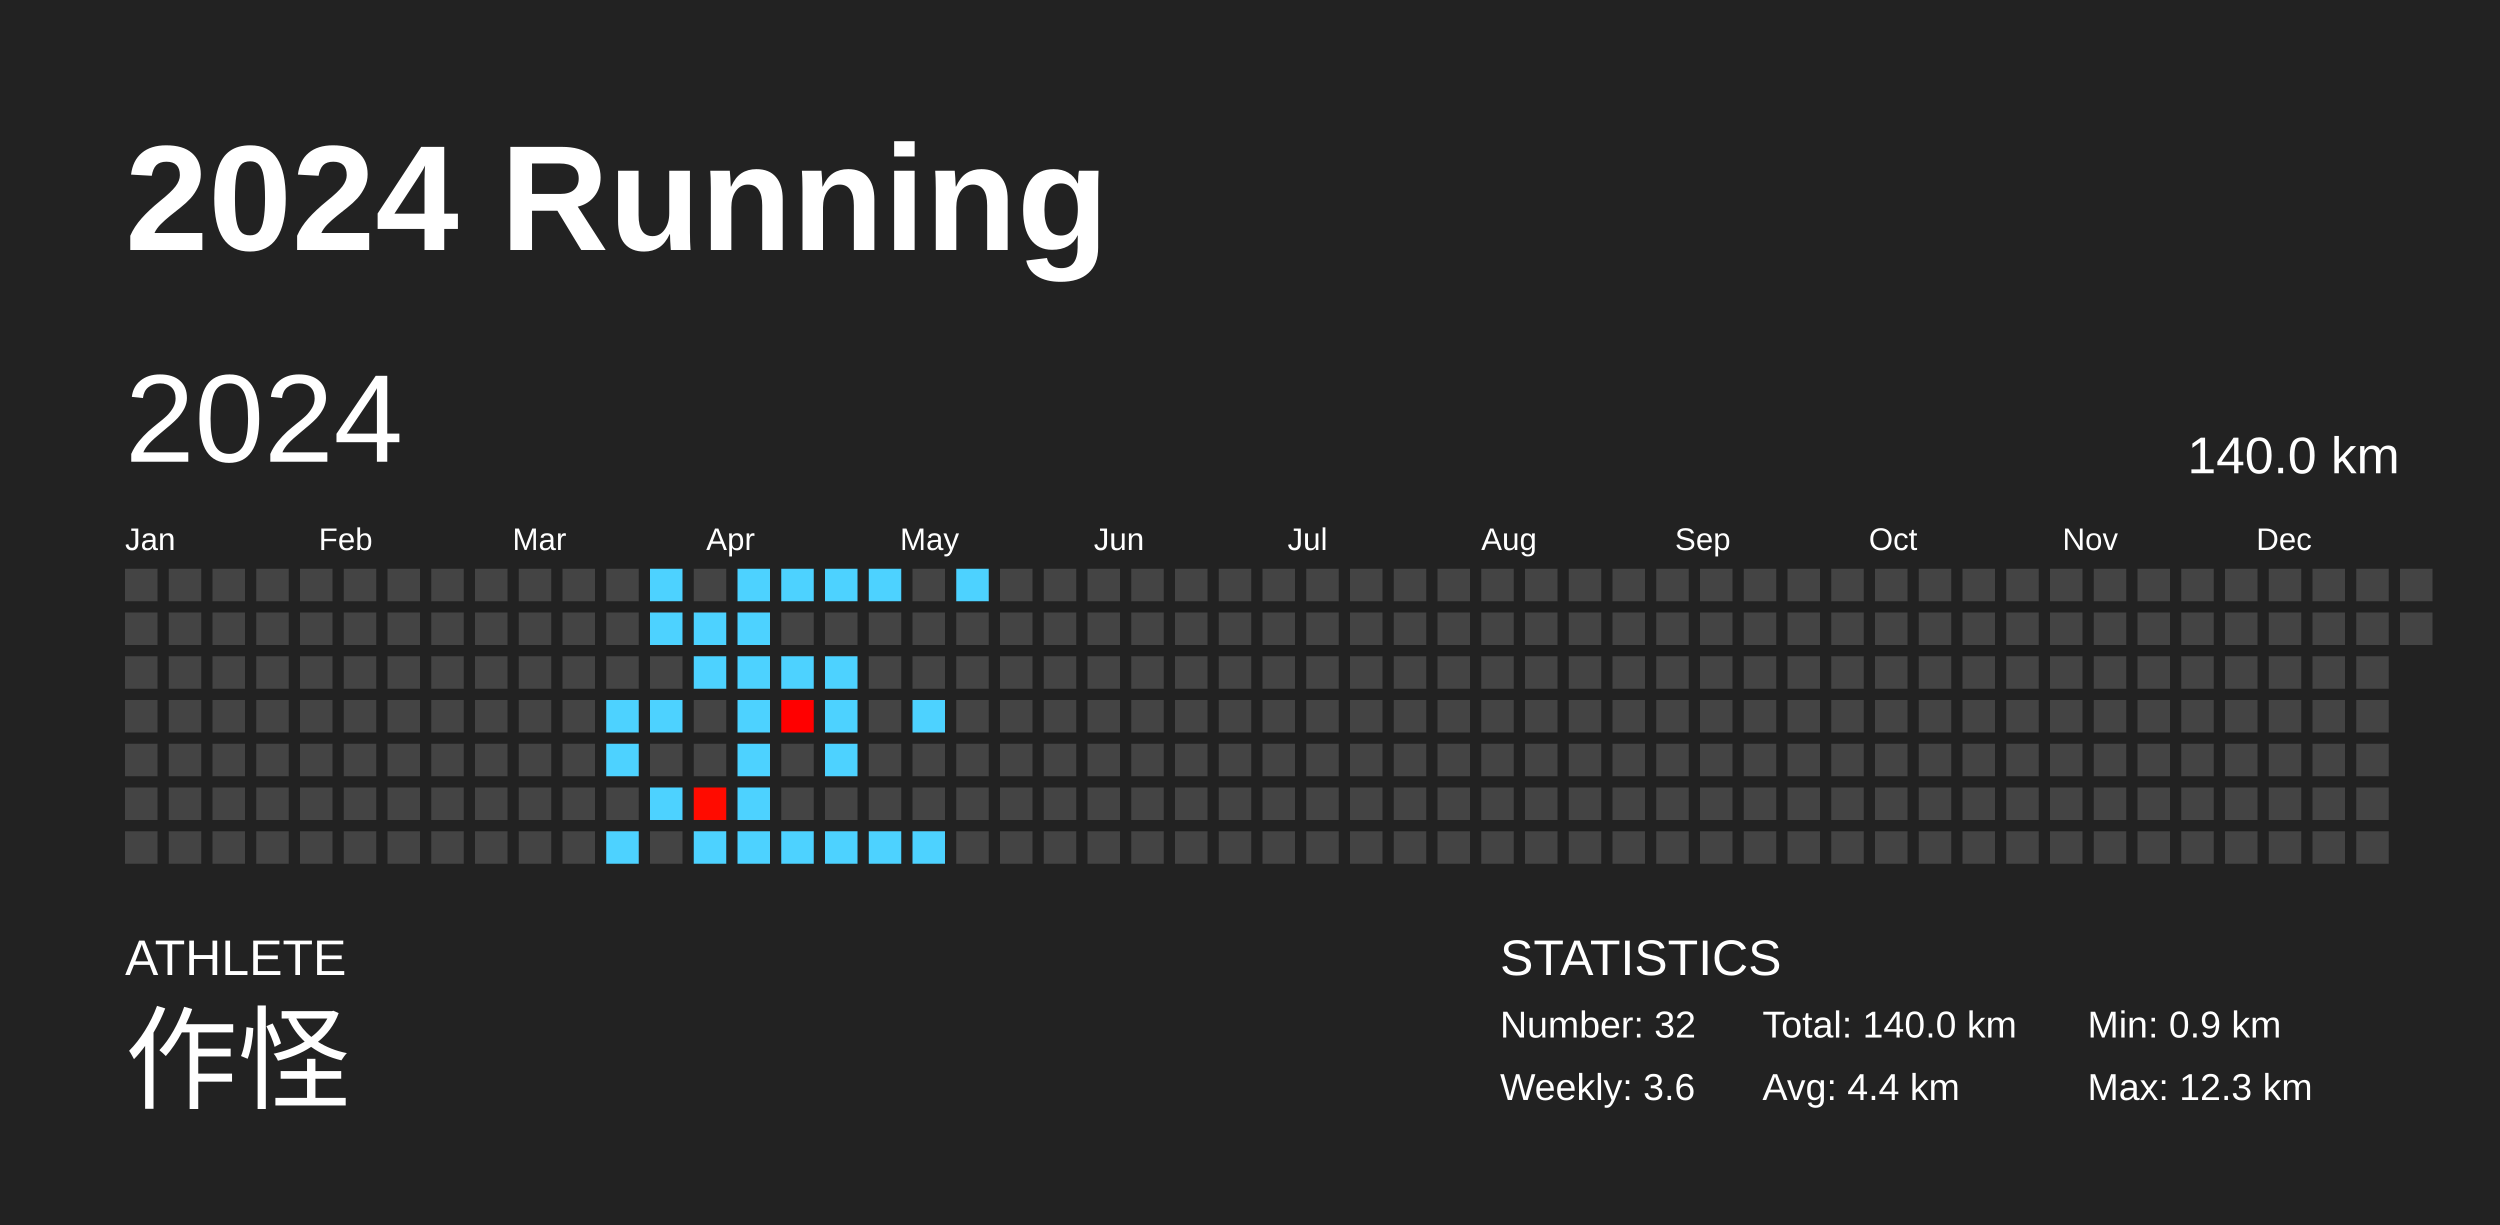
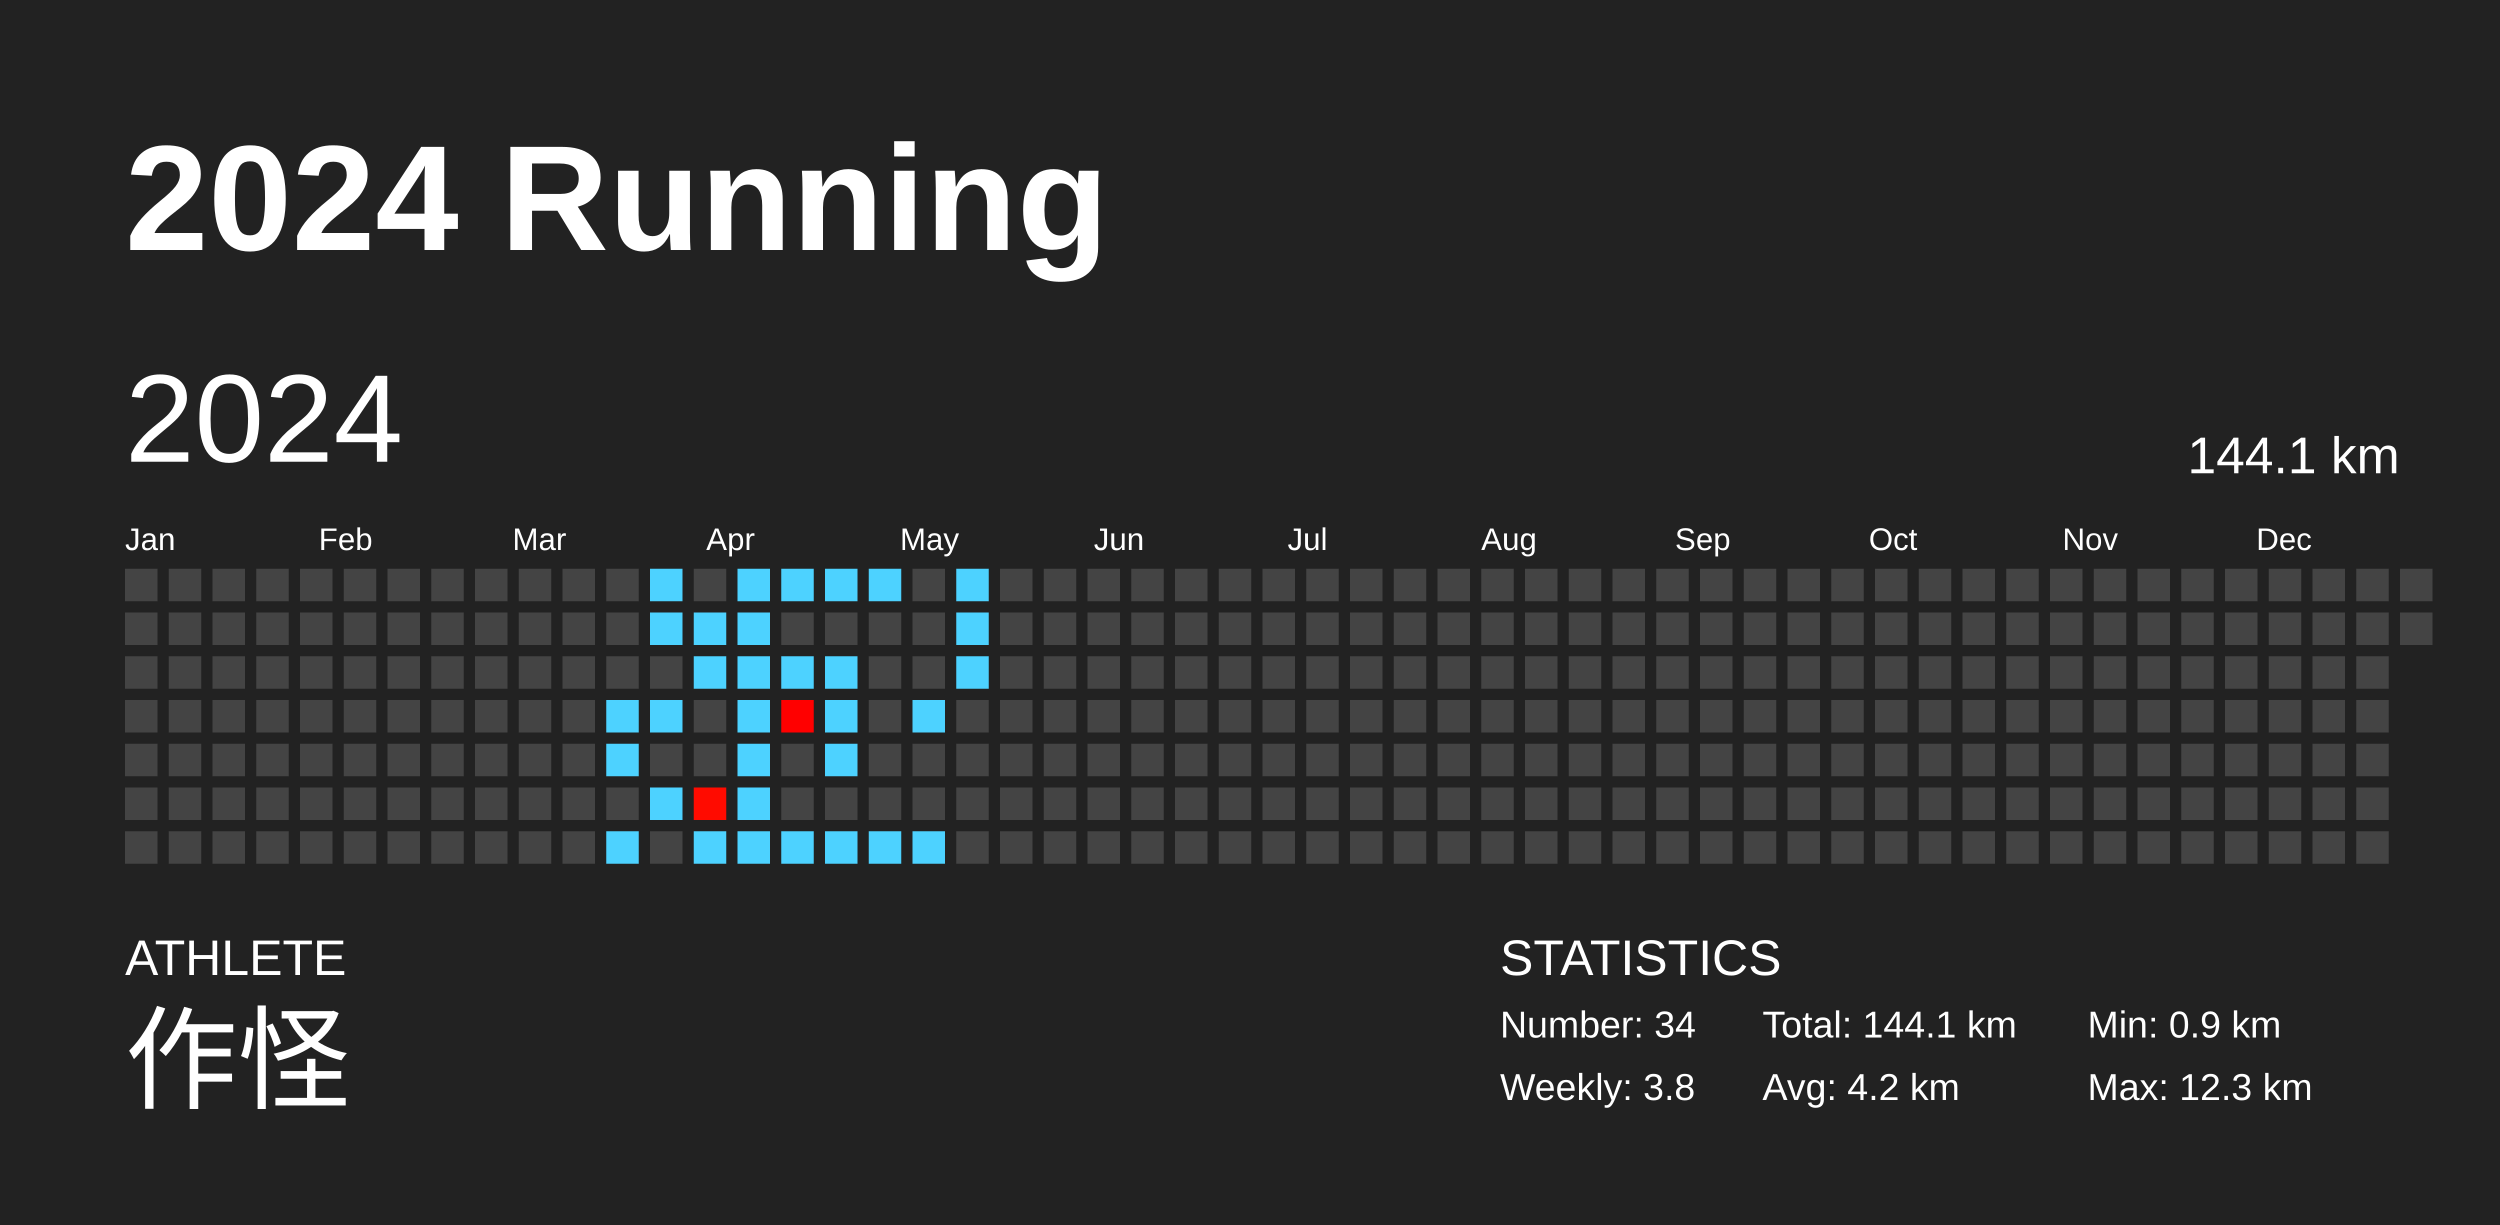
<svg xmlns="http://www.w3.org/2000/svg" baseProfile="full" height="98mm" version="1.1" viewBox="0,0,200,98" width="200mm">
  <defs />
  <rect fill="#222222" height="98" width="200" x="0" y="0" />
  <text fill="#FFFFFF" style="font-size:12px; font-family:Arial; font-weight:bold;" x="10" y="20">2024 Running</text>
  <text fill="#FFFFFF" style="font-size:4px; font-family:Arial" x="10" y="78">ATHLETE</text>
  <text fill="#FFFFFF" style="font-size:9px; font-family:Arial" x="10" y="88">作怪</text>
  <text fill="#FFFFFF" style="font-size:4px; font-family:Arial" x="120" y="78">STATISTICS</text>
-   <text fill="#FFFFFF" style="font-size:3px; font-family:Arial" x="120" y="83">Number: 32</text>
-   <text fill="#FFFFFF" style="font-size:3px; font-family:Arial" x="120" y="88">Weekly: 3.6</text>
-   <text fill="#FFFFFF" style="font-size:3px; font-family:Arial" x="141" y="83">Total: 140.0 km</text>
-   <text fill="#FFFFFF" style="font-size:3px; font-family:Arial" x="141" y="88">Avg: 4.4 km</text>
+   <text fill="#FFFFFF" style="font-size:3px; font-family:Arial" x="120" y="83">Number: 34</text>
+   <text fill="#FFFFFF" style="font-size:3px; font-family:Arial" x="120" y="88">Weekly: 3.8</text>
+   <text fill="#FFFFFF" style="font-size:3px; font-family:Arial" x="141" y="83">Total: 144.1 km</text>
+   <text fill="#FFFFFF" style="font-size:3px; font-family:Arial" x="141" y="88">Avg: 4.2 km</text>
  <text fill="#FFFFFF" style="font-size:3px; font-family:Arial" x="167" y="83">Min: 0.9 km</text>
  <text fill="#FFFFFF" style="font-size:3px; font-family:Arial" x="167" y="88">Max: 12.3 km</text>
  <text dominant-baseline="hanging" fill="#FFFFFF" style="font-size:10.0px; font-family:Arial;" x="10" y="30">2024</text>
-   <text dominant-baseline="hanging" fill="#FFFFFF" style="font-size:4.125px; font-family:Arial;" x="175" y="35">140.0 km</text>
+   <text dominant-baseline="hanging" fill="#FFFFFF" style="font-size:4.125px; font-family:Arial;" x="175" y="35">144.1 km</text>
  <text fill="#FFFFFF" style="font-size:2.5px; font-family:Arial" x="10.0" y="44">Jan</text>
  <text fill="#FFFFFF" style="font-size:2.5px; font-family:Arial" x="25.5" y="44">Feb</text>
  <text fill="#FFFFFF" style="font-size:2.5px; font-family:Arial" x="41.0" y="44">Mar</text>
  <text fill="#FFFFFF" style="font-size:2.5px; font-family:Arial" x="56.5" y="44">Apr</text>
  <text fill="#FFFFFF" style="font-size:2.5px; font-family:Arial" x="72.0" y="44">May</text>
  <text fill="#FFFFFF" style="font-size:2.5px; font-family:Arial" x="87.5" y="44">Jun</text>
  <text fill="#FFFFFF" style="font-size:2.5px; font-family:Arial" x="103.0" y="44">Jul</text>
  <text fill="#FFFFFF" style="font-size:2.5px; font-family:Arial" x="118.5" y="44">Aug</text>
  <text fill="#FFFFFF" style="font-size:2.5px; font-family:Arial" x="134.0" y="44">Sep</text>
  <text fill="#FFFFFF" style="font-size:2.5px; font-family:Arial" x="149.5" y="44">Oct</text>
  <text fill="#FFFFFF" style="font-size:2.5px; font-family:Arial" x="165.0" y="44">Nov</text>
  <text fill="#FFFFFF" style="font-size:2.5px; font-family:Arial" x="180.5" y="44">Dec</text>
  <rect fill="#444444" height="2.6" width="2.6" x="10.0" y="45.5" />
  <rect fill="#444444" height="2.6" width="2.6" x="10.0" y="49.0" />
  <rect fill="#444444" height="2.6" width="2.6" x="10.0" y="52.5" />
  <rect fill="#444444" height="2.6" width="2.6" x="10.0" y="56.0" />
  <rect fill="#444444" height="2.6" width="2.6" x="10.0" y="59.5" />
  <rect fill="#444444" height="2.6" width="2.6" x="10.0" y="63.0" />
  <rect fill="#444444" height="2.6" width="2.6" x="10.0" y="66.5" />
  <rect fill="#444444" height="2.6" width="2.6" x="13.5" y="45.5" />
  <rect fill="#444444" height="2.6" width="2.6" x="13.5" y="49.0" />
  <rect fill="#444444" height="2.6" width="2.6" x="13.5" y="52.5" />
  <rect fill="#444444" height="2.6" width="2.6" x="13.5" y="56.0" />
  <rect fill="#444444" height="2.6" width="2.6" x="13.5" y="59.5" />
  <rect fill="#444444" height="2.6" width="2.6" x="13.5" y="63.0" />
  <rect fill="#444444" height="2.6" width="2.6" x="13.5" y="66.5" />
  <rect fill="#444444" height="2.6" width="2.6" x="17.0" y="45.5" />
  <rect fill="#444444" height="2.6" width="2.6" x="17.0" y="49.0" />
  <rect fill="#444444" height="2.6" width="2.6" x="17.0" y="52.5" />
  <rect fill="#444444" height="2.6" width="2.6" x="17.0" y="56.0" />
  <rect fill="#444444" height="2.6" width="2.6" x="17.0" y="59.5" />
  <rect fill="#444444" height="2.6" width="2.6" x="17.0" y="63.0" />
  <rect fill="#444444" height="2.6" width="2.6" x="17.0" y="66.5" />
  <rect fill="#444444" height="2.6" width="2.6" x="20.5" y="45.5" />
  <rect fill="#444444" height="2.6" width="2.6" x="20.5" y="49.0" />
  <rect fill="#444444" height="2.6" width="2.6" x="20.5" y="52.5" />
  <rect fill="#444444" height="2.6" width="2.6" x="20.5" y="56.0" />
  <rect fill="#444444" height="2.6" width="2.6" x="20.5" y="59.5" />
  <rect fill="#444444" height="2.6" width="2.6" x="20.5" y="63.0" />
  <rect fill="#444444" height="2.6" width="2.6" x="20.5" y="66.5" />
  <rect fill="#444444" height="2.6" width="2.6" x="24.0" y="45.5" />
  <rect fill="#444444" height="2.6" width="2.6" x="24.0" y="49.0" />
  <rect fill="#444444" height="2.6" width="2.6" x="24.0" y="52.5" />
  <rect fill="#444444" height="2.6" width="2.6" x="24.0" y="56.0" />
  <rect fill="#444444" height="2.6" width="2.6" x="24.0" y="59.5" />
  <rect fill="#444444" height="2.6" width="2.6" x="24.0" y="63.0" />
  <rect fill="#444444" height="2.6" width="2.6" x="24.0" y="66.5" />
  <rect fill="#444444" height="2.6" width="2.6" x="27.5" y="45.5" />
  <rect fill="#444444" height="2.6" width="2.6" x="27.5" y="49.0" />
  <rect fill="#444444" height="2.6" width="2.6" x="27.5" y="52.5" />
  <rect fill="#444444" height="2.6" width="2.6" x="27.5" y="56.0" />
  <rect fill="#444444" height="2.6" width="2.6" x="27.5" y="59.5" />
  <rect fill="#444444" height="2.6" width="2.6" x="27.5" y="63.0" />
  <rect fill="#444444" height="2.6" width="2.6" x="27.5" y="66.5" />
  <rect fill="#444444" height="2.6" width="2.6" x="31.0" y="45.5" />
  <rect fill="#444444" height="2.6" width="2.6" x="31.0" y="49.0" />
  <rect fill="#444444" height="2.6" width="2.6" x="31.0" y="52.5" />
  <rect fill="#444444" height="2.6" width="2.6" x="31.0" y="56.0" />
  <rect fill="#444444" height="2.6" width="2.6" x="31.0" y="59.5" />
  <rect fill="#444444" height="2.6" width="2.6" x="31.0" y="63.0" />
  <rect fill="#444444" height="2.6" width="2.6" x="31.0" y="66.5" />
  <rect fill="#444444" height="2.6" width="2.6" x="34.5" y="45.5" />
  <rect fill="#444444" height="2.6" width="2.6" x="34.5" y="49.0" />
  <rect fill="#444444" height="2.6" width="2.6" x="34.5" y="52.5" />
  <rect fill="#444444" height="2.6" width="2.6" x="34.5" y="56.0" />
  <rect fill="#444444" height="2.6" width="2.6" x="34.5" y="59.5" />
  <rect fill="#444444" height="2.6" width="2.6" x="34.5" y="63.0" />
  <rect fill="#444444" height="2.6" width="2.6" x="34.5" y="66.5" />
  <rect fill="#444444" height="2.6" width="2.6" x="38.0" y="45.5" />
  <rect fill="#444444" height="2.6" width="2.6" x="38.0" y="49.0" />
  <rect fill="#444444" height="2.6" width="2.6" x="38.0" y="52.5" />
  <rect fill="#444444" height="2.6" width="2.6" x="38.0" y="56.0" />
  <rect fill="#444444" height="2.6" width="2.6" x="38.0" y="59.5" />
  <rect fill="#444444" height="2.6" width="2.6" x="38.0" y="63.0" />
  <rect fill="#444444" height="2.6" width="2.6" x="38.0" y="66.5" />
  <rect fill="#444444" height="2.6" width="2.6" x="41.5" y="45.5" />
  <rect fill="#444444" height="2.6" width="2.6" x="41.5" y="49.0" />
  <rect fill="#444444" height="2.6" width="2.6" x="41.5" y="52.5" />
  <rect fill="#444444" height="2.6" width="2.6" x="41.5" y="56.0" />
  <rect fill="#444444" height="2.6" width="2.6" x="41.5" y="59.5" />
  <rect fill="#444444" height="2.6" width="2.6" x="41.5" y="63.0" />
  <rect fill="#444444" height="2.6" width="2.6" x="41.5" y="66.5" />
  <rect fill="#444444" height="2.6" width="2.6" x="45.0" y="45.5" />
  <rect fill="#444444" height="2.6" width="2.6" x="45.0" y="49.0" />
  <rect fill="#444444" height="2.6" width="2.6" x="45.0" y="52.5" />
  <rect fill="#444444" height="2.6" width="2.6" x="45.0" y="56.0" />
  <rect fill="#444444" height="2.6" width="2.6" x="45.0" y="59.5" />
  <rect fill="#444444" height="2.6" width="2.6" x="45.0" y="63.0" />
  <rect fill="#444444" height="2.6" width="2.6" x="45.0" y="66.5" />
  <rect fill="#444444" height="2.6" width="2.6" x="48.5" y="45.5" />
  <rect fill="#444444" height="2.6" width="2.6" x="48.5" y="49.0" />
  <rect fill="#444444" height="2.6" width="2.6" x="48.5" y="52.5" />
  <rect fill="#4dd2ff" height="2.6" width="2.6" x="48.5" y="56.0" />
  <rect fill="#4dd2ff" height="2.6" width="2.6" x="48.5" y="59.5" />
  <rect fill="#444444" height="2.6" width="2.6" x="48.5" y="63.0" />
  <rect fill="#4dd2ff" height="2.6" width="2.6" x="48.5" y="66.5" />
  <rect fill="#4dd2ff" height="2.6" width="2.6" x="52.0" y="45.5" />
  <rect fill="#4dd2ff" height="2.6" width="2.6" x="52.0" y="49.0" />
  <rect fill="#444444" height="2.6" width="2.6" x="52.0" y="52.5" />
  <rect fill="#4dd2ff" height="2.6" width="2.6" x="52.0" y="56.0" />
  <rect fill="#444444" height="2.6" width="2.6" x="52.0" y="59.5" />
  <rect fill="#4dd2ff" height="2.6" width="2.6" x="52.0" y="63.0" />
  <rect fill="#444444" height="2.6" width="2.6" x="52.0" y="66.5" />
  <rect fill="#444444" height="2.6" width="2.6" x="55.5" y="45.5" />
  <rect fill="#4dd2ff" height="2.6" width="2.6" x="55.5" y="49.0" />
  <rect fill="#4dd2ff" height="2.6" width="2.6" x="55.5" y="52.5" />
  <rect fill="#444444" height="2.6" width="2.6" x="55.5" y="56.0" />
  <rect fill="#444444" height="2.6" width="2.6" x="55.5" y="59.5" />
  <rect fill="#ff0b00" height="2.6" width="2.6" x="55.5" y="63.0" />
  <rect fill="#4dd2ff" height="2.6" width="2.6" x="55.5" y="66.5" />
  <rect fill="#4dd2ff" height="2.6" width="2.6" x="59.0" y="45.5" />
  <rect fill="#4dd2ff" height="2.6" width="2.6" x="59.0" y="49.0" />
  <rect fill="#4dd2ff" height="2.6" width="2.6" x="59.0" y="52.5" />
  <rect fill="#4dd2ff" height="2.6" width="2.6" x="59.0" y="56.0" />
  <rect fill="#4dd2ff" height="2.6" width="2.6" x="59.0" y="59.5" />
  <rect fill="#4dd2ff" height="2.6" width="2.6" x="59.0" y="63.0" />
  <rect fill="#4dd2ff" height="2.6" width="2.6" x="59.0" y="66.5" />
  <rect fill="#4dd2ff" height="2.6" width="2.6" x="62.5" y="45.5" />
  <rect fill="#444444" height="2.6" width="2.6" x="62.5" y="49.0" />
  <rect fill="#4dd2ff" height="2.6" width="2.6" x="62.5" y="52.5" />
  <rect fill="#ff0000" height="2.6" width="2.6" x="62.5" y="56.0" />
  <rect fill="#444444" height="2.6" width="2.6" x="62.5" y="59.5" />
  <rect fill="#444444" height="2.6" width="2.6" x="62.5" y="63.0" />
  <rect fill="#4dd2ff" height="2.6" width="2.6" x="62.5" y="66.5" />
  <rect fill="#4dd2ff" height="2.6" width="2.6" x="66.0" y="45.5" />
  <rect fill="#444444" height="2.6" width="2.6" x="66.0" y="49.0" />
  <rect fill="#4dd2ff" height="2.6" width="2.6" x="66.0" y="52.5" />
  <rect fill="#4dd2ff" height="2.6" width="2.6" x="66.0" y="56.0" />
  <rect fill="#4dd2ff" height="2.6" width="2.6" x="66.0" y="59.5" />
  <rect fill="#444444" height="2.6" width="2.6" x="66.0" y="63.0" />
  <rect fill="#4dd2ff" height="2.6" width="2.6" x="66.0" y="66.5" />
  <rect fill="#4dd2ff" height="2.6" width="2.6" x="69.5" y="45.5" />
  <rect fill="#444444" height="2.6" width="2.6" x="69.5" y="49.0" />
  <rect fill="#444444" height="2.6" width="2.6" x="69.5" y="52.5" />
  <rect fill="#444444" height="2.6" width="2.6" x="69.5" y="56.0" />
  <rect fill="#444444" height="2.6" width="2.6" x="69.5" y="59.5" />
  <rect fill="#444444" height="2.6" width="2.6" x="69.5" y="63.0" />
  <rect fill="#4dd2ff" height="2.6" width="2.6" x="69.5" y="66.5" />
  <rect fill="#444444" height="2.6" width="2.6" x="73.0" y="45.5" />
  <rect fill="#444444" height="2.6" width="2.6" x="73.0" y="49.0" />
  <rect fill="#444444" height="2.6" width="2.6" x="73.0" y="52.5" />
  <rect fill="#4dd2ff" height="2.6" width="2.6" x="73.0" y="56.0" />
  <rect fill="#444444" height="2.6" width="2.6" x="73.0" y="59.5" />
  <rect fill="#444444" height="2.6" width="2.6" x="73.0" y="63.0" />
  <rect fill="#4dd2ff" height="2.6" width="2.6" x="73.0" y="66.5" />
  <rect fill="#4dd2ff" height="2.6" width="2.6" x="76.5" y="45.5" />
-   <rect fill="#444444" height="2.6" width="2.6" x="76.5" y="49.0" />
-   <rect fill="#444444" height="2.6" width="2.6" x="76.5" y="52.5" />
+   <rect fill="#4dd2ff" height="2.6" width="2.6" x="76.5" y="49.0" />
+   <rect fill="#4dd2ff" height="2.6" width="2.6" x="76.5" y="52.5" />
  <rect fill="#444444" height="2.6" width="2.6" x="76.5" y="56.0" />
  <rect fill="#444444" height="2.6" width="2.6" x="76.5" y="59.5" />
  <rect fill="#444444" height="2.6" width="2.6" x="76.5" y="63.0" />
  <rect fill="#444444" height="2.6" width="2.6" x="76.5" y="66.5" />
  <rect fill="#444444" height="2.6" width="2.6" x="80.0" y="45.5" />
  <rect fill="#444444" height="2.6" width="2.6" x="80.0" y="49.0" />
  <rect fill="#444444" height="2.6" width="2.6" x="80.0" y="52.5" />
  <rect fill="#444444" height="2.6" width="2.6" x="80.0" y="56.0" />
  <rect fill="#444444" height="2.6" width="2.6" x="80.0" y="59.5" />
  <rect fill="#444444" height="2.6" width="2.6" x="80.0" y="63.0" />
  <rect fill="#444444" height="2.6" width="2.6" x="80.0" y="66.5" />
  <rect fill="#444444" height="2.6" width="2.6" x="83.5" y="45.5" />
  <rect fill="#444444" height="2.6" width="2.6" x="83.5" y="49.0" />
  <rect fill="#444444" height="2.6" width="2.6" x="83.5" y="52.5" />
  <rect fill="#444444" height="2.6" width="2.6" x="83.5" y="56.0" />
  <rect fill="#444444" height="2.6" width="2.6" x="83.5" y="59.5" />
  <rect fill="#444444" height="2.6" width="2.6" x="83.5" y="63.0" />
  <rect fill="#444444" height="2.6" width="2.6" x="83.5" y="66.5" />
  <rect fill="#444444" height="2.6" width="2.6" x="87.0" y="45.5" />
  <rect fill="#444444" height="2.6" width="2.6" x="87.0" y="49.0" />
  <rect fill="#444444" height="2.6" width="2.6" x="87.0" y="52.5" />
  <rect fill="#444444" height="2.6" width="2.6" x="87.0" y="56.0" />
  <rect fill="#444444" height="2.6" width="2.6" x="87.0" y="59.5" />
  <rect fill="#444444" height="2.6" width="2.6" x="87.0" y="63.0" />
  <rect fill="#444444" height="2.6" width="2.6" x="87.0" y="66.5" />
  <rect fill="#444444" height="2.6" width="2.6" x="90.5" y="45.5" />
  <rect fill="#444444" height="2.6" width="2.6" x="90.5" y="49.0" />
  <rect fill="#444444" height="2.6" width="2.6" x="90.5" y="52.5" />
  <rect fill="#444444" height="2.6" width="2.6" x="90.5" y="56.0" />
  <rect fill="#444444" height="2.6" width="2.6" x="90.5" y="59.5" />
  <rect fill="#444444" height="2.6" width="2.6" x="90.5" y="63.0" />
  <rect fill="#444444" height="2.6" width="2.6" x="90.5" y="66.5" />
  <rect fill="#444444" height="2.6" width="2.6" x="94.0" y="45.5" />
  <rect fill="#444444" height="2.6" width="2.6" x="94.0" y="49.0" />
  <rect fill="#444444" height="2.6" width="2.6" x="94.0" y="52.5" />
  <rect fill="#444444" height="2.6" width="2.6" x="94.0" y="56.0" />
  <rect fill="#444444" height="2.6" width="2.6" x="94.0" y="59.5" />
  <rect fill="#444444" height="2.6" width="2.6" x="94.0" y="63.0" />
  <rect fill="#444444" height="2.6" width="2.6" x="94.0" y="66.5" />
  <rect fill="#444444" height="2.6" width="2.6" x="97.5" y="45.5" />
  <rect fill="#444444" height="2.6" width="2.6" x="97.5" y="49.0" />
  <rect fill="#444444" height="2.6" width="2.6" x="97.5" y="52.5" />
  <rect fill="#444444" height="2.6" width="2.6" x="97.5" y="56.0" />
  <rect fill="#444444" height="2.6" width="2.6" x="97.5" y="59.5" />
  <rect fill="#444444" height="2.6" width="2.6" x="97.5" y="63.0" />
  <rect fill="#444444" height="2.6" width="2.6" x="97.5" y="66.5" />
  <rect fill="#444444" height="2.6" width="2.6" x="101.0" y="45.5" />
  <rect fill="#444444" height="2.6" width="2.6" x="101.0" y="49.0" />
  <rect fill="#444444" height="2.6" width="2.6" x="101.0" y="52.5" />
  <rect fill="#444444" height="2.6" width="2.6" x="101.0" y="56.0" />
  <rect fill="#444444" height="2.6" width="2.6" x="101.0" y="59.5" />
  <rect fill="#444444" height="2.6" width="2.6" x="101.0" y="63.0" />
  <rect fill="#444444" height="2.6" width="2.6" x="101.0" y="66.5" />
  <rect fill="#444444" height="2.6" width="2.6" x="104.5" y="45.5" />
  <rect fill="#444444" height="2.6" width="2.6" x="104.5" y="49.0" />
  <rect fill="#444444" height="2.6" width="2.6" x="104.5" y="52.5" />
  <rect fill="#444444" height="2.6" width="2.6" x="104.5" y="56.0" />
  <rect fill="#444444" height="2.6" width="2.6" x="104.5" y="59.5" />
  <rect fill="#444444" height="2.6" width="2.6" x="104.5" y="63.0" />
  <rect fill="#444444" height="2.6" width="2.6" x="104.5" y="66.5" />
  <rect fill="#444444" height="2.6" width="2.6" x="108.0" y="45.5" />
  <rect fill="#444444" height="2.6" width="2.6" x="108.0" y="49.0" />
  <rect fill="#444444" height="2.6" width="2.6" x="108.0" y="52.5" />
  <rect fill="#444444" height="2.6" width="2.6" x="108.0" y="56.0" />
  <rect fill="#444444" height="2.6" width="2.6" x="108.0" y="59.5" />
  <rect fill="#444444" height="2.6" width="2.6" x="108.0" y="63.0" />
  <rect fill="#444444" height="2.6" width="2.6" x="108.0" y="66.5" />
  <rect fill="#444444" height="2.6" width="2.6" x="111.5" y="45.5" />
  <rect fill="#444444" height="2.6" width="2.6" x="111.5" y="49.0" />
  <rect fill="#444444" height="2.6" width="2.6" x="111.5" y="52.5" />
  <rect fill="#444444" height="2.6" width="2.6" x="111.5" y="56.0" />
  <rect fill="#444444" height="2.6" width="2.6" x="111.5" y="59.5" />
  <rect fill="#444444" height="2.6" width="2.6" x="111.5" y="63.0" />
  <rect fill="#444444" height="2.6" width="2.6" x="111.5" y="66.5" />
  <rect fill="#444444" height="2.6" width="2.6" x="115.0" y="45.5" />
  <rect fill="#444444" height="2.6" width="2.6" x="115.0" y="49.0" />
  <rect fill="#444444" height="2.6" width="2.6" x="115.0" y="52.5" />
  <rect fill="#444444" height="2.6" width="2.6" x="115.0" y="56.0" />
  <rect fill="#444444" height="2.6" width="2.6" x="115.0" y="59.5" />
  <rect fill="#444444" height="2.6" width="2.6" x="115.0" y="63.0" />
  <rect fill="#444444" height="2.6" width="2.6" x="115.0" y="66.5" />
  <rect fill="#444444" height="2.6" width="2.6" x="118.5" y="45.5" />
  <rect fill="#444444" height="2.6" width="2.6" x="118.5" y="49.0" />
  <rect fill="#444444" height="2.6" width="2.6" x="118.5" y="52.5" />
  <rect fill="#444444" height="2.6" width="2.6" x="118.5" y="56.0" />
  <rect fill="#444444" height="2.6" width="2.6" x="118.5" y="59.5" />
  <rect fill="#444444" height="2.6" width="2.6" x="118.5" y="63.0" />
  <rect fill="#444444" height="2.6" width="2.6" x="118.5" y="66.5" />
  <rect fill="#444444" height="2.6" width="2.6" x="122.0" y="45.5" />
  <rect fill="#444444" height="2.6" width="2.6" x="122.0" y="49.0" />
  <rect fill="#444444" height="2.6" width="2.6" x="122.0" y="52.5" />
  <rect fill="#444444" height="2.6" width="2.6" x="122.0" y="56.0" />
  <rect fill="#444444" height="2.6" width="2.6" x="122.0" y="59.5" />
  <rect fill="#444444" height="2.6" width="2.6" x="122.0" y="63.0" />
  <rect fill="#444444" height="2.6" width="2.6" x="122.0" y="66.5" />
  <rect fill="#444444" height="2.6" width="2.6" x="125.5" y="45.5" />
  <rect fill="#444444" height="2.6" width="2.6" x="125.5" y="49.0" />
  <rect fill="#444444" height="2.6" width="2.6" x="125.5" y="52.5" />
  <rect fill="#444444" height="2.6" width="2.6" x="125.5" y="56.0" />
  <rect fill="#444444" height="2.6" width="2.6" x="125.5" y="59.5" />
  <rect fill="#444444" height="2.6" width="2.6" x="125.5" y="63.0" />
  <rect fill="#444444" height="2.6" width="2.6" x="125.5" y="66.5" />
  <rect fill="#444444" height="2.6" width="2.6" x="129.0" y="45.5" />
  <rect fill="#444444" height="2.6" width="2.6" x="129.0" y="49.0" />
  <rect fill="#444444" height="2.6" width="2.6" x="129.0" y="52.5" />
  <rect fill="#444444" height="2.6" width="2.6" x="129.0" y="56.0" />
  <rect fill="#444444" height="2.6" width="2.6" x="129.0" y="59.5" />
  <rect fill="#444444" height="2.6" width="2.6" x="129.0" y="63.0" />
  <rect fill="#444444" height="2.6" width="2.6" x="129.0" y="66.5" />
  <rect fill="#444444" height="2.6" width="2.6" x="132.5" y="45.5" />
  <rect fill="#444444" height="2.6" width="2.6" x="132.5" y="49.0" />
  <rect fill="#444444" height="2.6" width="2.6" x="132.5" y="52.5" />
  <rect fill="#444444" height="2.6" width="2.6" x="132.5" y="56.0" />
  <rect fill="#444444" height="2.6" width="2.6" x="132.5" y="59.5" />
  <rect fill="#444444" height="2.6" width="2.6" x="132.5" y="63.0" />
  <rect fill="#444444" height="2.6" width="2.6" x="132.5" y="66.5" />
  <rect fill="#444444" height="2.6" width="2.6" x="136.0" y="45.5" />
  <rect fill="#444444" height="2.6" width="2.6" x="136.0" y="49.0" />
  <rect fill="#444444" height="2.6" width="2.6" x="136.0" y="52.5" />
  <rect fill="#444444" height="2.6" width="2.6" x="136.0" y="56.0" />
  <rect fill="#444444" height="2.6" width="2.6" x="136.0" y="59.5" />
  <rect fill="#444444" height="2.6" width="2.6" x="136.0" y="63.0" />
  <rect fill="#444444" height="2.6" width="2.6" x="136.0" y="66.5" />
  <rect fill="#444444" height="2.6" width="2.6" x="139.5" y="45.5" />
  <rect fill="#444444" height="2.6" width="2.6" x="139.5" y="49.0" />
  <rect fill="#444444" height="2.6" width="2.6" x="139.5" y="52.5" />
  <rect fill="#444444" height="2.6" width="2.6" x="139.5" y="56.0" />
  <rect fill="#444444" height="2.6" width="2.6" x="139.5" y="59.5" />
  <rect fill="#444444" height="2.6" width="2.6" x="139.5" y="63.0" />
  <rect fill="#444444" height="2.6" width="2.6" x="139.5" y="66.5" />
  <rect fill="#444444" height="2.6" width="2.6" x="143.0" y="45.5" />
  <rect fill="#444444" height="2.6" width="2.6" x="143.0" y="49.0" />
  <rect fill="#444444" height="2.6" width="2.6" x="143.0" y="52.5" />
  <rect fill="#444444" height="2.6" width="2.6" x="143.0" y="56.0" />
  <rect fill="#444444" height="2.6" width="2.6" x="143.0" y="59.5" />
  <rect fill="#444444" height="2.6" width="2.6" x="143.0" y="63.0" />
  <rect fill="#444444" height="2.6" width="2.6" x="143.0" y="66.5" />
  <rect fill="#444444" height="2.6" width="2.6" x="146.5" y="45.5" />
  <rect fill="#444444" height="2.6" width="2.6" x="146.5" y="49.0" />
  <rect fill="#444444" height="2.6" width="2.6" x="146.5" y="52.5" />
  <rect fill="#444444" height="2.6" width="2.6" x="146.5" y="56.0" />
  <rect fill="#444444" height="2.6" width="2.6" x="146.5" y="59.5" />
  <rect fill="#444444" height="2.6" width="2.6" x="146.5" y="63.0" />
  <rect fill="#444444" height="2.6" width="2.6" x="146.5" y="66.5" />
  <rect fill="#444444" height="2.6" width="2.6" x="150.0" y="45.5" />
  <rect fill="#444444" height="2.6" width="2.6" x="150.0" y="49.0" />
  <rect fill="#444444" height="2.6" width="2.6" x="150.0" y="52.5" />
  <rect fill="#444444" height="2.6" width="2.6" x="150.0" y="56.0" />
  <rect fill="#444444" height="2.6" width="2.6" x="150.0" y="59.5" />
  <rect fill="#444444" height="2.6" width="2.6" x="150.0" y="63.0" />
  <rect fill="#444444" height="2.6" width="2.6" x="150.0" y="66.5" />
  <rect fill="#444444" height="2.6" width="2.6" x="153.5" y="45.5" />
  <rect fill="#444444" height="2.6" width="2.6" x="153.5" y="49.0" />
  <rect fill="#444444" height="2.6" width="2.6" x="153.5" y="52.5" />
  <rect fill="#444444" height="2.6" width="2.6" x="153.5" y="56.0" />
  <rect fill="#444444" height="2.6" width="2.6" x="153.5" y="59.5" />
  <rect fill="#444444" height="2.6" width="2.6" x="153.5" y="63.0" />
  <rect fill="#444444" height="2.6" width="2.6" x="153.5" y="66.5" />
  <rect fill="#444444" height="2.6" width="2.6" x="157.0" y="45.5" />
  <rect fill="#444444" height="2.6" width="2.6" x="157.0" y="49.0" />
  <rect fill="#444444" height="2.6" width="2.6" x="157.0" y="52.5" />
  <rect fill="#444444" height="2.6" width="2.6" x="157.0" y="56.0" />
  <rect fill="#444444" height="2.6" width="2.6" x="157.0" y="59.5" />
  <rect fill="#444444" height="2.6" width="2.6" x="157.0" y="63.0" />
  <rect fill="#444444" height="2.6" width="2.6" x="157.0" y="66.5" />
  <rect fill="#444444" height="2.6" width="2.6" x="160.5" y="45.5" />
  <rect fill="#444444" height="2.6" width="2.6" x="160.5" y="49.0" />
  <rect fill="#444444" height="2.6" width="2.6" x="160.5" y="52.5" />
  <rect fill="#444444" height="2.6" width="2.6" x="160.5" y="56.0" />
  <rect fill="#444444" height="2.6" width="2.6" x="160.5" y="59.5" />
  <rect fill="#444444" height="2.6" width="2.6" x="160.5" y="63.0" />
  <rect fill="#444444" height="2.6" width="2.6" x="160.5" y="66.5" />
  <rect fill="#444444" height="2.6" width="2.6" x="164.0" y="45.5" />
  <rect fill="#444444" height="2.6" width="2.6" x="164.0" y="49.0" />
  <rect fill="#444444" height="2.6" width="2.6" x="164.0" y="52.5" />
  <rect fill="#444444" height="2.6" width="2.6" x="164.0" y="56.0" />
  <rect fill="#444444" height="2.6" width="2.6" x="164.0" y="59.5" />
  <rect fill="#444444" height="2.6" width="2.6" x="164.0" y="63.0" />
  <rect fill="#444444" height="2.6" width="2.6" x="164.0" y="66.5" />
  <rect fill="#444444" height="2.6" width="2.6" x="167.5" y="45.5" />
  <rect fill="#444444" height="2.6" width="2.6" x="167.5" y="49.0" />
  <rect fill="#444444" height="2.6" width="2.6" x="167.5" y="52.5" />
  <rect fill="#444444" height="2.6" width="2.6" x="167.5" y="56.0" />
  <rect fill="#444444" height="2.6" width="2.6" x="167.5" y="59.5" />
  <rect fill="#444444" height="2.6" width="2.6" x="167.5" y="63.0" />
  <rect fill="#444444" height="2.6" width="2.6" x="167.5" y="66.5" />
  <rect fill="#444444" height="2.6" width="2.6" x="171.0" y="45.5" />
  <rect fill="#444444" height="2.6" width="2.6" x="171.0" y="49.0" />
  <rect fill="#444444" height="2.6" width="2.6" x="171.0" y="52.5" />
  <rect fill="#444444" height="2.6" width="2.6" x="171.0" y="56.0" />
  <rect fill="#444444" height="2.6" width="2.6" x="171.0" y="59.5" />
  <rect fill="#444444" height="2.6" width="2.6" x="171.0" y="63.0" />
  <rect fill="#444444" height="2.6" width="2.6" x="171.0" y="66.5" />
  <rect fill="#444444" height="2.6" width="2.6" x="174.5" y="45.5" />
  <rect fill="#444444" height="2.6" width="2.6" x="174.5" y="49.0" />
  <rect fill="#444444" height="2.6" width="2.6" x="174.5" y="52.5" />
  <rect fill="#444444" height="2.6" width="2.6" x="174.5" y="56.0" />
  <rect fill="#444444" height="2.6" width="2.6" x="174.5" y="59.5" />
  <rect fill="#444444" height="2.6" width="2.6" x="174.5" y="63.0" />
  <rect fill="#444444" height="2.6" width="2.6" x="174.5" y="66.5" />
  <rect fill="#444444" height="2.6" width="2.6" x="178.0" y="45.5" />
  <rect fill="#444444" height="2.6" width="2.6" x="178.0" y="49.0" />
  <rect fill="#444444" height="2.6" width="2.6" x="178.0" y="52.5" />
  <rect fill="#444444" height="2.6" width="2.6" x="178.0" y="56.0" />
  <rect fill="#444444" height="2.6" width="2.6" x="178.0" y="59.5" />
  <rect fill="#444444" height="2.6" width="2.6" x="178.0" y="63.0" />
  <rect fill="#444444" height="2.6" width="2.6" x="178.0" y="66.5" />
  <rect fill="#444444" height="2.6" width="2.6" x="181.5" y="45.5" />
  <rect fill="#444444" height="2.6" width="2.6" x="181.5" y="49.0" />
  <rect fill="#444444" height="2.6" width="2.6" x="181.5" y="52.5" />
  <rect fill="#444444" height="2.6" width="2.6" x="181.5" y="56.0" />
  <rect fill="#444444" height="2.6" width="2.6" x="181.5" y="59.5" />
  <rect fill="#444444" height="2.6" width="2.6" x="181.5" y="63.0" />
  <rect fill="#444444" height="2.6" width="2.6" x="181.5" y="66.5" />
  <rect fill="#444444" height="2.6" width="2.6" x="185.0" y="45.5" />
  <rect fill="#444444" height="2.6" width="2.6" x="185.0" y="49.0" />
  <rect fill="#444444" height="2.6" width="2.6" x="185.0" y="52.5" />
  <rect fill="#444444" height="2.6" width="2.6" x="185.0" y="56.0" />
  <rect fill="#444444" height="2.6" width="2.6" x="185.0" y="59.5" />
  <rect fill="#444444" height="2.6" width="2.6" x="185.0" y="63.0" />
  <rect fill="#444444" height="2.6" width="2.6" x="185.0" y="66.5" />
  <rect fill="#444444" height="2.6" width="2.6" x="188.5" y="45.5" />
  <rect fill="#444444" height="2.6" width="2.6" x="188.5" y="49.0" />
  <rect fill="#444444" height="2.6" width="2.6" x="188.5" y="52.5" />
  <rect fill="#444444" height="2.6" width="2.6" x="188.5" y="56.0" />
  <rect fill="#444444" height="2.6" width="2.6" x="188.5" y="59.5" />
  <rect fill="#444444" height="2.6" width="2.6" x="188.5" y="63.0" />
  <rect fill="#444444" height="2.6" width="2.6" x="188.5" y="66.5" />
  <rect fill="#444444" height="2.6" width="2.6" x="192.0" y="45.5" />
  <rect fill="#444444" height="2.6" width="2.6" x="192.0" y="49.0" />
</svg>
